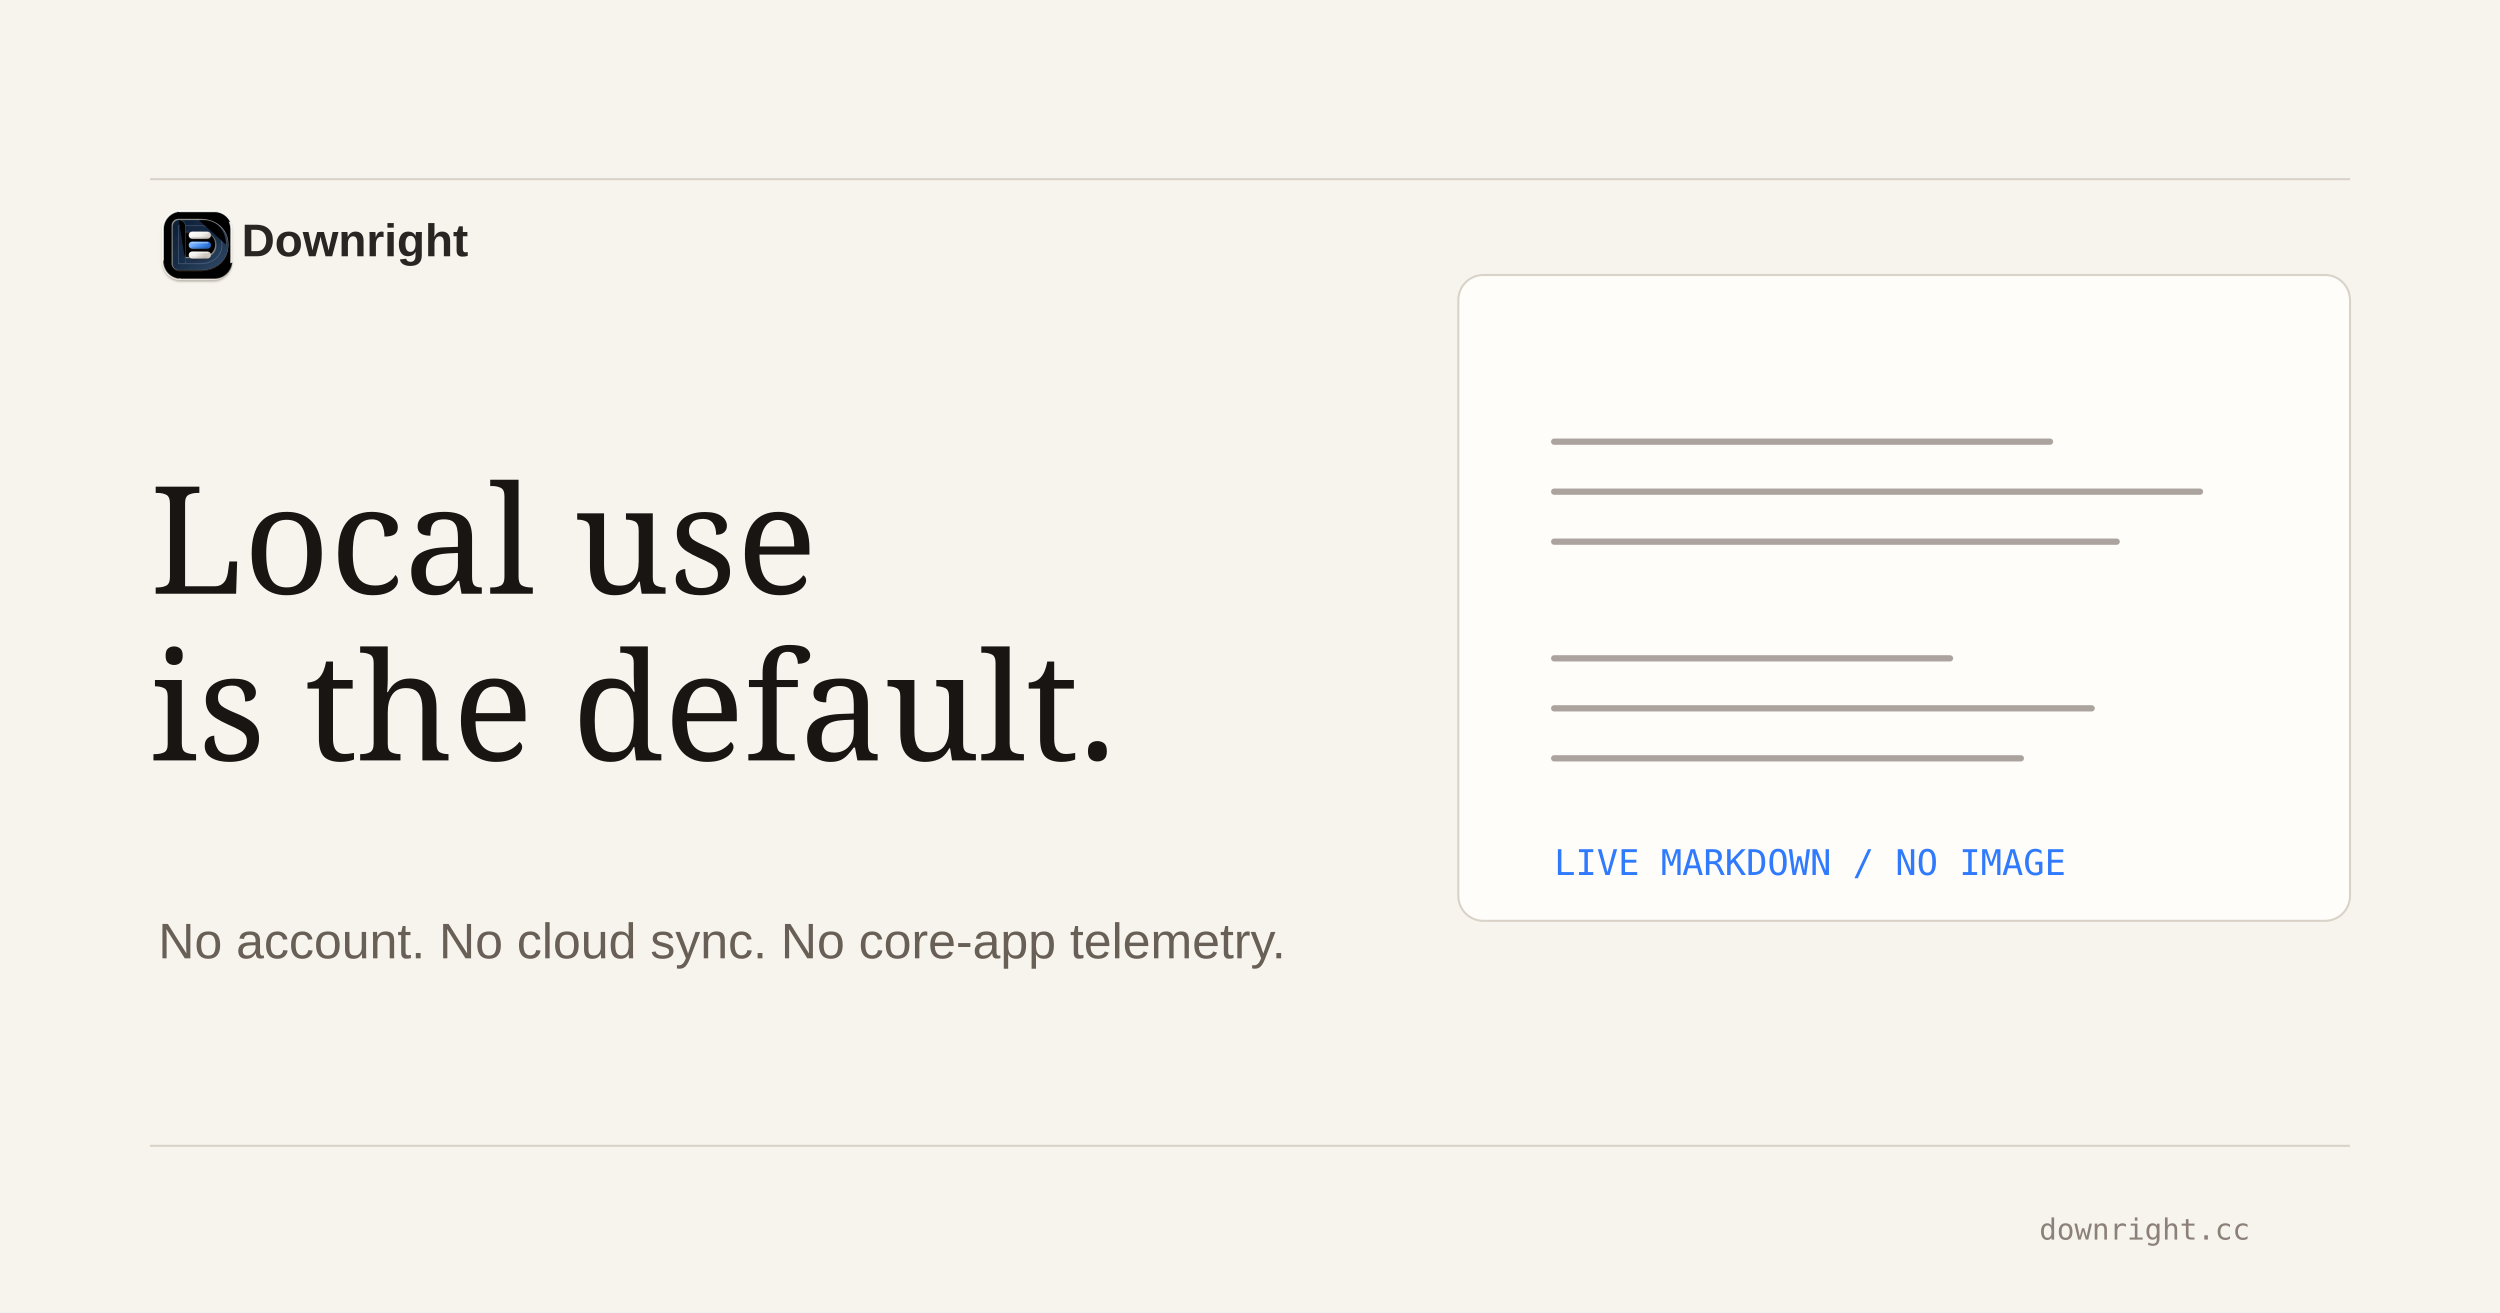
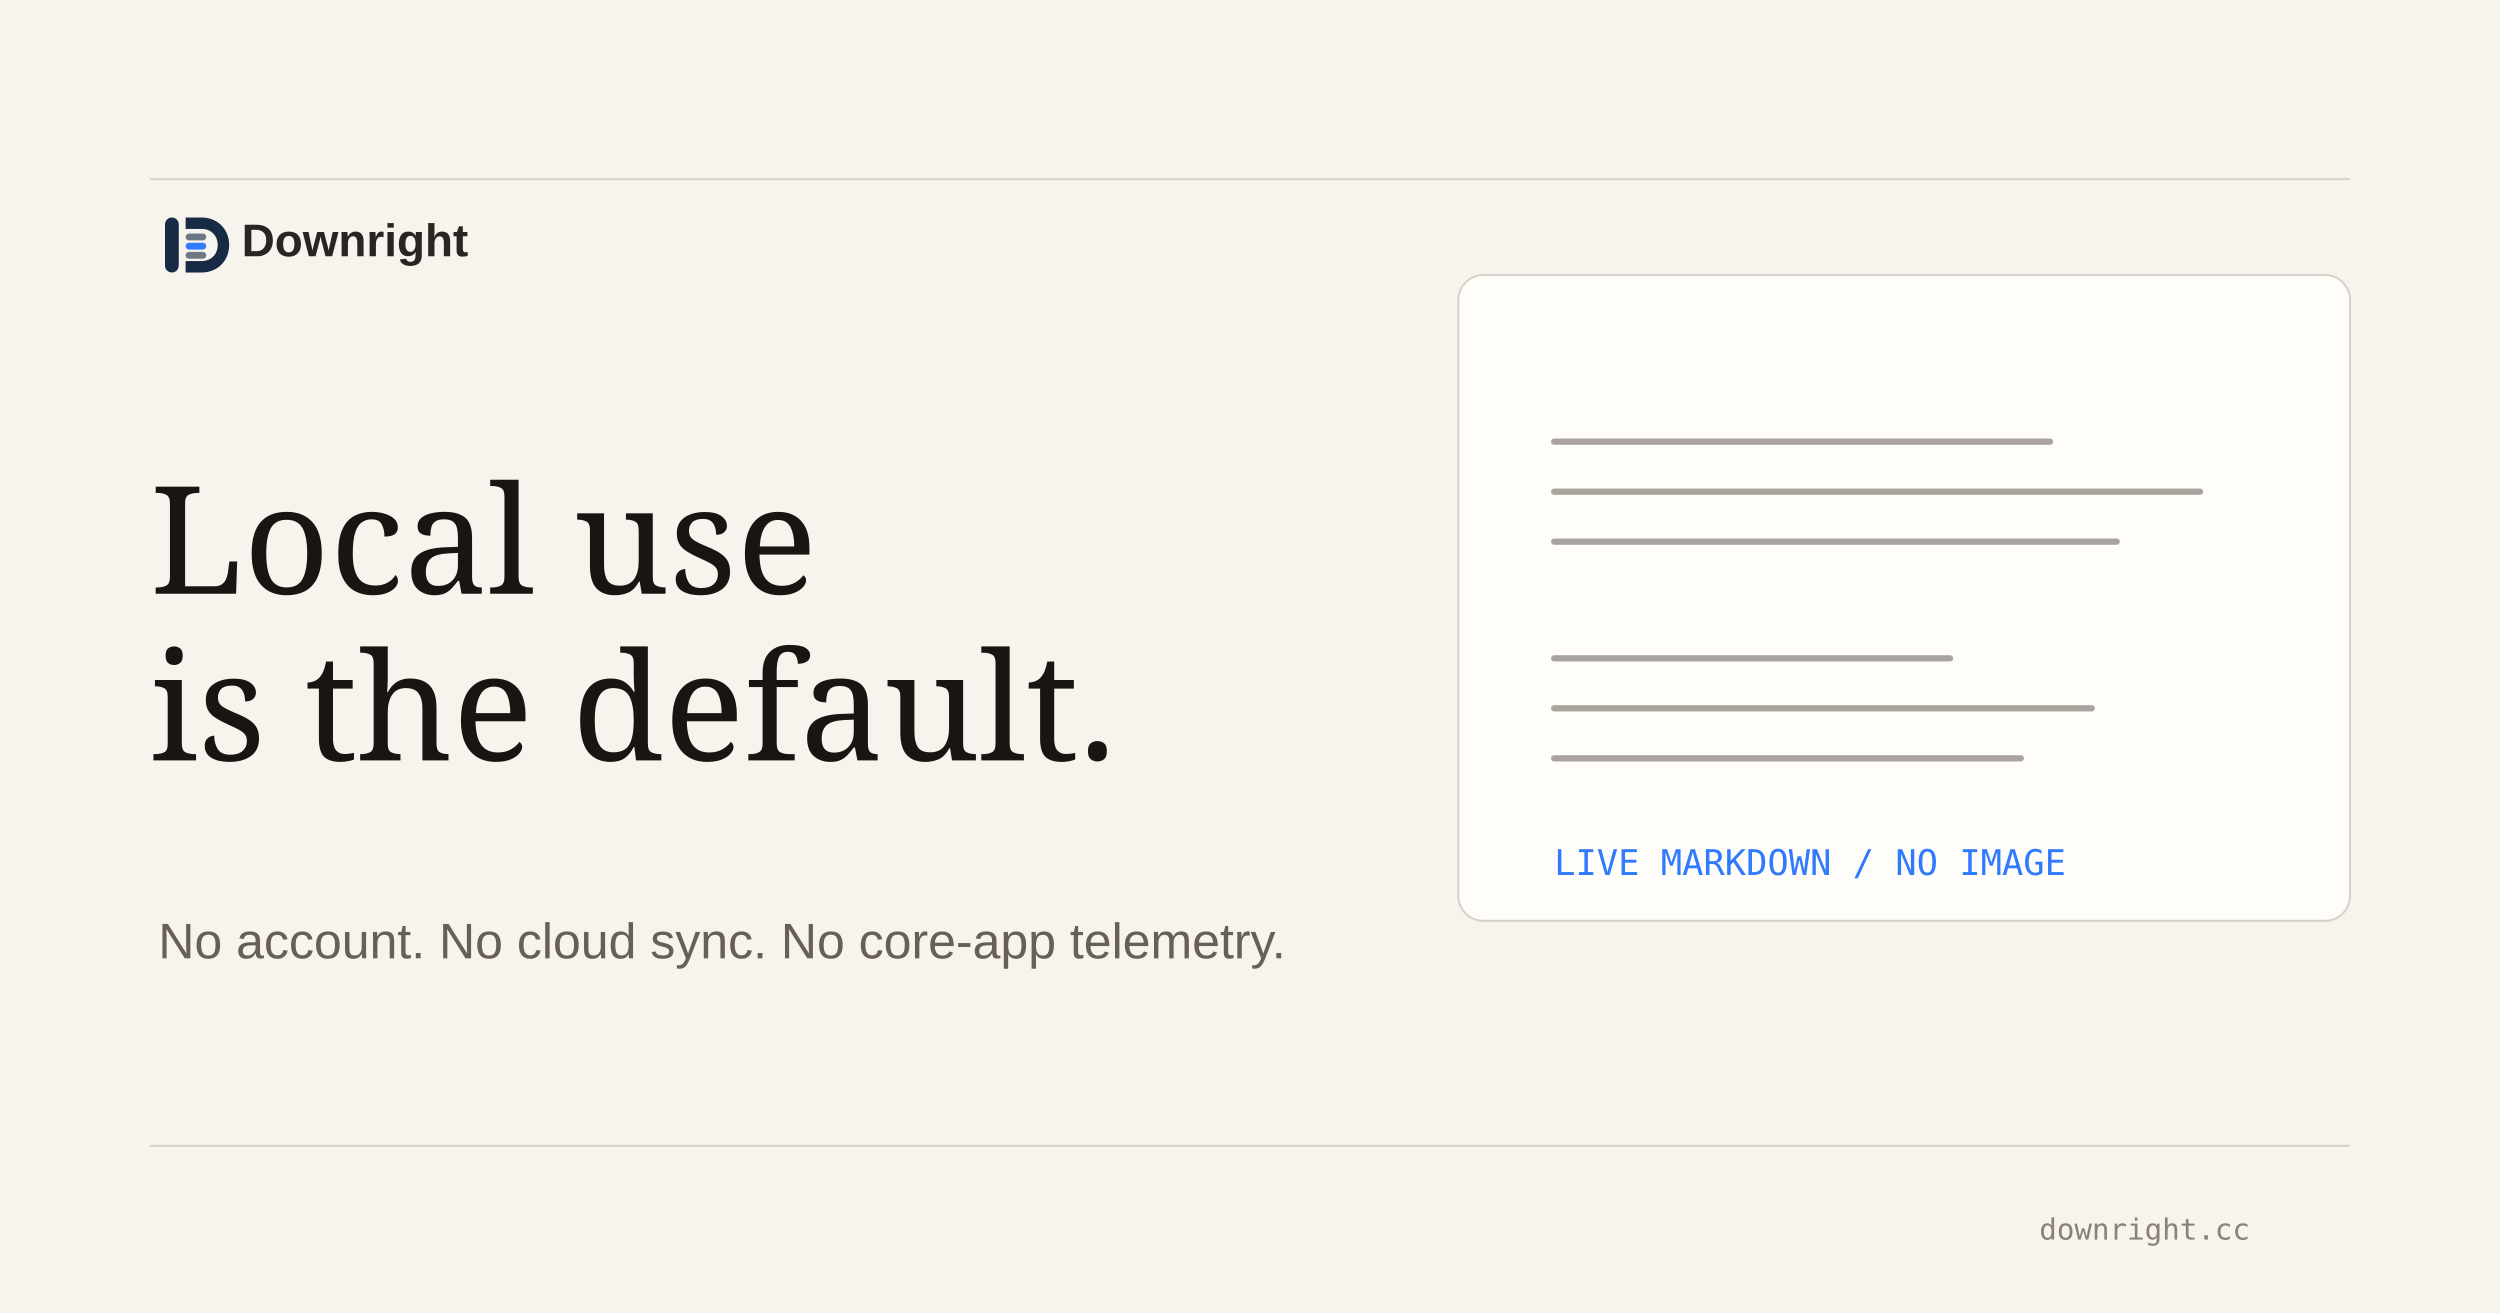
<svg xmlns="http://www.w3.org/2000/svg" width="1200" height="630" viewBox="0 0 1200 630">
  <rect width="1200" height="630" fill="#f7f4ee" />
  <path d="M72 86h1056M72 550h1056" stroke="#d9d2c8" />
  <g transform="translate(77 100) scale(1.1)">
-     <defs>
-       <linearGradient id="brand-mark-tile" x1="5" y1="2" x2="27" y2="31" gradientUnits="userSpaceOnUse">
-         <stop offset="0" stop-color="#fffefa" />
-         <stop offset="0.52" stop-color="#f1eae0" />
-         <stop offset="1" stop-color="#d7cfc2" />
-       </linearGradient>
-       <linearGradient id="brand-mark-ink" x1="7" y1="5" x2="25" y2="28" gradientUnits="userSpaceOnUse">
-         <stop offset="0" stop-color="#0d2037" />
-         <stop offset="0.55" stop-color="#192e49" />
-         <stop offset="1" stop-color="#304866" />
-       </linearGradient>
-       <linearGradient id="brand-mark-blue" x1="13" y1="14" x2="22" y2="18" gradientUnits="userSpaceOnUse">
-         <stop offset="0" stop-color="#8bbcff" />
-         <stop offset="0.5" stop-color="#4b91f2" />
-         <stop offset="1" stop-color="#1f5fbe" />
-       </linearGradient>
-       <linearGradient id="brand-mark-white-bar" x1="13" y1="10" x2="22" y2="13" gradientUnits="userSpaceOnUse">
-         <stop offset="0" stop-color="#fffefa" />
-         <stop offset="0.55" stop-color="#f4f1ed" />
-         <stop offset="1" stop-color="#cfc8bf" />
-       </linearGradient>
-       <filter id="brand-mark-tile-shadow" x="-20%" y="-20%" width="140%" height="150%" color-interpolation-filters="sRGB">
-         <feDropShadow dx="0" dy="0.75" stdDeviation="0.58" flood-color="#433a30" flood-opacity="0.32" />
-       </filter>
-       <filter id="brand-mark-recess" x="-24%" y="-24%" width="148%" height="160%" color-interpolation-filters="sRGB">
-         <feDropShadow dx="0" dy="0.75" stdDeviation="0.72" flood-color="#120f0b" flood-opacity="0.58" />
-       </filter>
-       <filter id="brand-mark-bar-shadow" x="-24%" y="-45%" width="148%" height="200%" color-interpolation-filters="sRGB">
-         <feDropShadow dx="0" dy="0.58" stdDeviation="0.42" flood-color="#2b251f" flood-opacity="0.52" />
-       </filter>
-       <path id="brand-mark-shell-path" d="M8 24.3V7.7h9.6c5.4 0 9.4 3.2 9.4 8.3s-4 8.3-9.4 8.3H8" />
-     </defs>
-     <rect class="brand-mark__tile" x="0.72" y="0.72" width="30.56" height="30.56" rx="8.25" fill="url(#brand-mark-tile)" filter="url(#brand-mark-tile-shadow)" />
-     <rect class="brand-mark__bevel brand-mark__bevel--light" x="1.18" y="1.18" width="29.64" height="29.64" rx="7.82" stroke="#fffefa" stroke-width="0.7" stroke-opacity="0.78" />
-     <path class="brand-mark__bevel brand-mark__bevel--shade" d="M8.2 30.72h15.5a7.65 7.65 0 0 0 7.62-7.02M1.3 22.7a7.65 7.65 0 0 0 7.06 8.02" stroke="#9b8f80" stroke-width="0.55" stroke-linecap="round" stroke-opacity="0.34" />
-     <path class="brand-mark__tile-glint" d="M8.2 1.42h15.45a7.65 7.65 0 0 1 7.05 4.67" stroke="#fff" stroke-width="0.52" stroke-linecap="round" stroke-opacity="0.84" />
-     <use class="brand-mark__shell-shadow" href="#brand-mark-shell-path" fill="none" stroke="#6b5d4d" stroke-width="5.15" stroke-linecap="round" stroke-linejoin="round" stroke-opacity="0.42" transform="translate(0 0.55)" />
-     <use class="brand-mark__shell-well" href="#brand-mark-shell-path" fill="none" stroke="#fffefa" stroke-width="5.82" stroke-linecap="round" stroke-linejoin="round" stroke-opacity="0.56" transform="translate(-0.22 -0.22)" />
-     <use class="brand-mark__shell" href="#brand-mark-shell-path" fill="none" stroke="url(#brand-mark-ink)" stroke-width="5.1" stroke-linecap="round" stroke-linejoin="round" filter="url(#brand-mark-recess)" />
-     <use class="brand-mark__shell-highlight" href="#brand-mark-shell-path" fill="none" stroke="#b7c7d8" stroke-width="0.36" stroke-linecap="round" stroke-linejoin="round" stroke-opacity="0.26" transform="translate(-0.14 -0.14)" />
-     <path class="brand-mark__shell-edge" d="M8 5.02A3 3 0 0 1 10.98 8v15.75M16.6 5.02h2.02c5.86 0 10.18 4.17 10.18 10.98" stroke="#b7c7d8" stroke-width="0.36" stroke-linecap="round" stroke-opacity="0.26" />
-     <g class="brand-mark__bars">
-       <g class="brand-mark__bar brand-mark__bar--paper" filter="url(#brand-mark-bar-shadow)">
-         <rect x="12.35" y="10.15" width="9.7" height="3.05" rx="1.52" fill="url(#brand-mark-white-bar)" />
-         <path d="M13.62 10.72h7.05" stroke="#fff" stroke-width="0.42" stroke-linecap="round" stroke-opacity="0.82" />
-         <path d="M13.6 12.62h7.18" stroke="#a69d94" stroke-width="0.34" stroke-linecap="round" stroke-opacity="0.52" />
-       </g>
-       <g class="brand-mark__bar brand-mark__bar--accent" filter="url(#brand-mark-bar-shadow)">
-         <rect x="12.35" y="14.48" width="9.7" height="3.05" rx="1.52" fill="url(#brand-mark-blue)" />
-         <path d="M13.62 15.05h7.05" stroke="#d8ebff" stroke-width="0.42" stroke-linecap="round" stroke-opacity="0.7" />
-         <path d="M13.6 16.95h7.18" stroke="#164d9d" stroke-width="0.34" stroke-linecap="round" stroke-opacity="0.56" />
-       </g>
-       <g class="brand-mark__bar brand-mark__bar--paper" filter="url(#brand-mark-bar-shadow)">
-         <rect x="12.35" y="18.81" width="9.7" height="3.05" rx="1.52" fill="url(#brand-mark-white-bar)" />
-         <path d="M13.62 19.38h7.05" stroke="#fff" stroke-width="0.42" stroke-linecap="round" stroke-opacity="0.82" />
-         <path d="M13.6 21.28h7.18" stroke="#a69d94" stroke-width="0.34" stroke-linecap="round" stroke-opacity="0.52" />
-       </g>
-     </g>
+     <style>
+     .mark,.rule{fill:#172b45}
+     @media (prefers-color-scheme:dark){.mark,.rule{fill:#f7f4ee}}
+   </style>
+     <rect class="mark" x="2" y="4" width="6" height="24" rx="3" />
+     <path class="mark" d="M11 4h7c7 0 12 5.2 12 12s-5 12-12 12h-7v-5h7c4.2 0 7-3 7-7s-2.8-7-7-7h-7V4Z" />
+     <rect class="rule" x="11" y="11" width="9" height="3" rx="1.5" opacity=".62" />
+     <rect x="11" y="15" width="9" height="3" rx="1.5" fill="#307afe" />
+     <rect class="rule" x="11" y="19" width="9" height="3" rx="1.5" opacity=".62" />
  </g>
  <text x="116" y="123" fill="#292522" font-family="Arial,sans-serif" font-size="22" font-weight="700">Downright</text>
  <text x="72" y="285" fill="#181513" font-family="Georgia,serif" font-size="72">Local use</text>
  <text x="72" y="365" fill="#181513" font-family="Georgia,serif" font-size="72">is the default.</text>
  <text x="76" y="460" fill="#685f56" font-family="Arial,sans-serif" font-size="24">No account. No cloud sync. No core-app telemetry.</text>
  <rect x="700" y="132" width="428" height="310" rx="12" fill="#fffdfa" stroke="#d9d2c8" />
  <path d="M746 212h238M746 236h310M746 260h270M746 316h190M746 340h258M746 364h224" stroke="#8b8178" stroke-width="3" stroke-linecap="round" opacity=".72" />
  <text x="746" y="420" fill="#307afe" font-family="monospace" font-size="17">LIVE MARKDOWN / NO IMAGE</text>
  <text x="1080" y="595" fill="#8b8178" font-family="monospace" font-size="14" text-anchor="end">downright.cc</text>
</svg>
